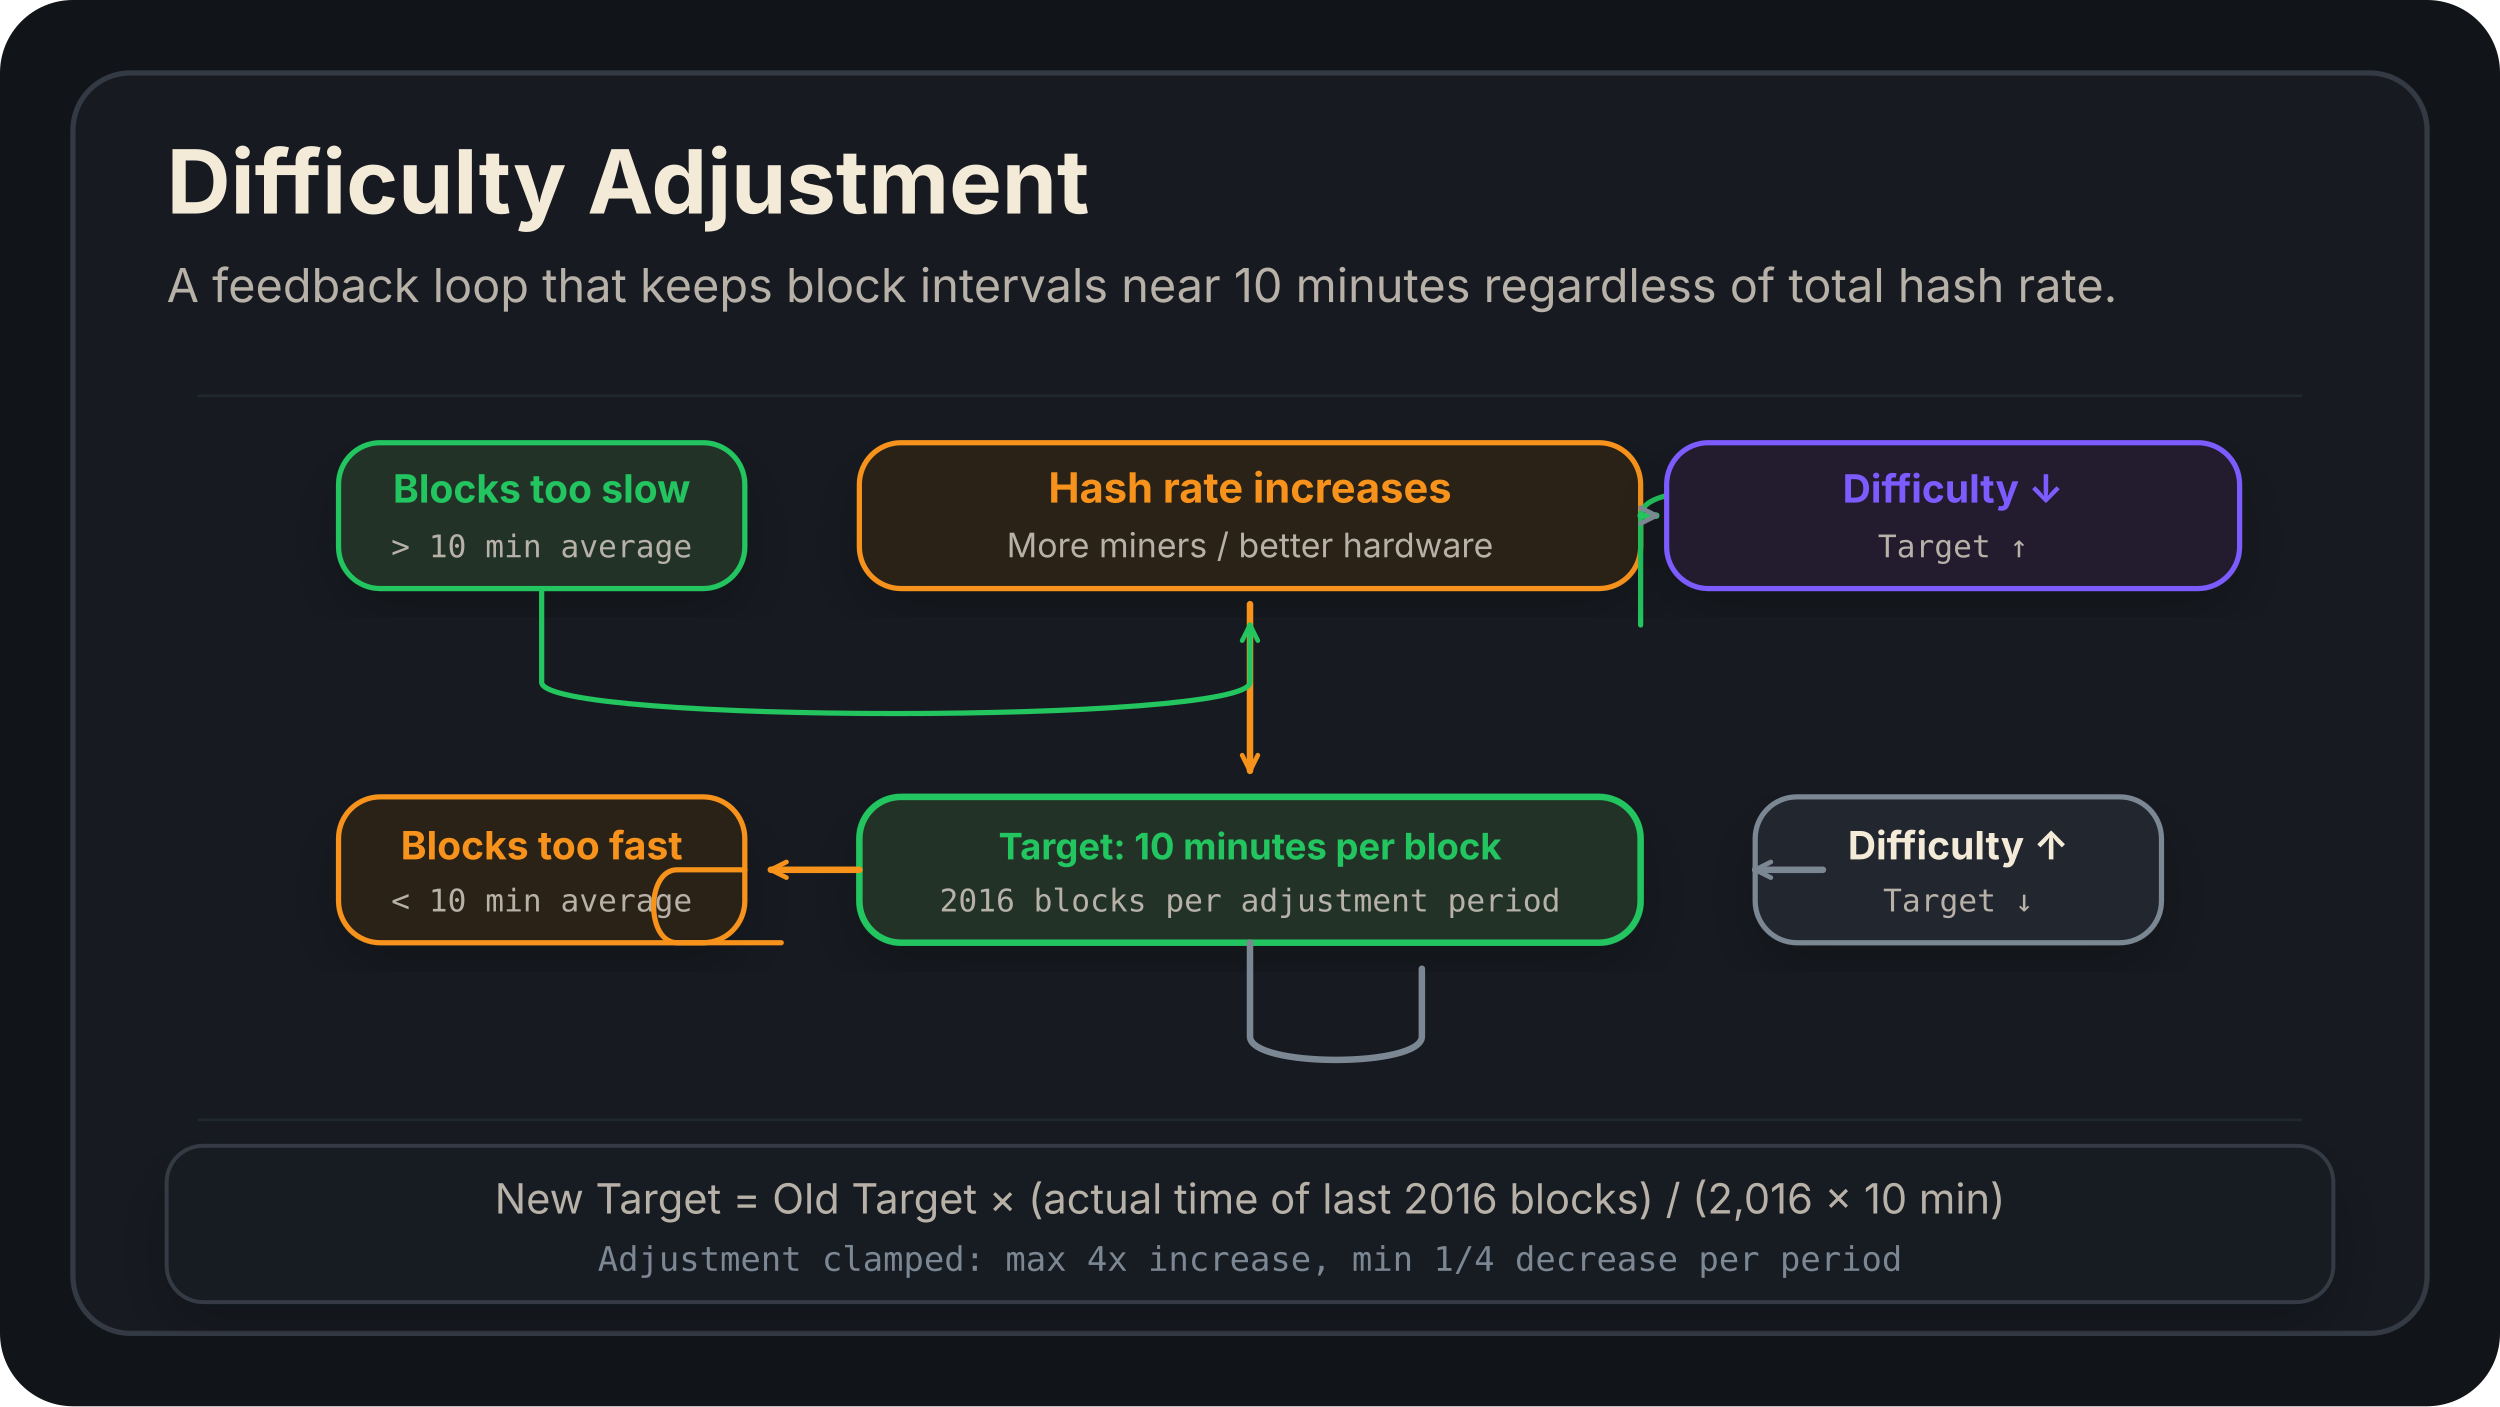
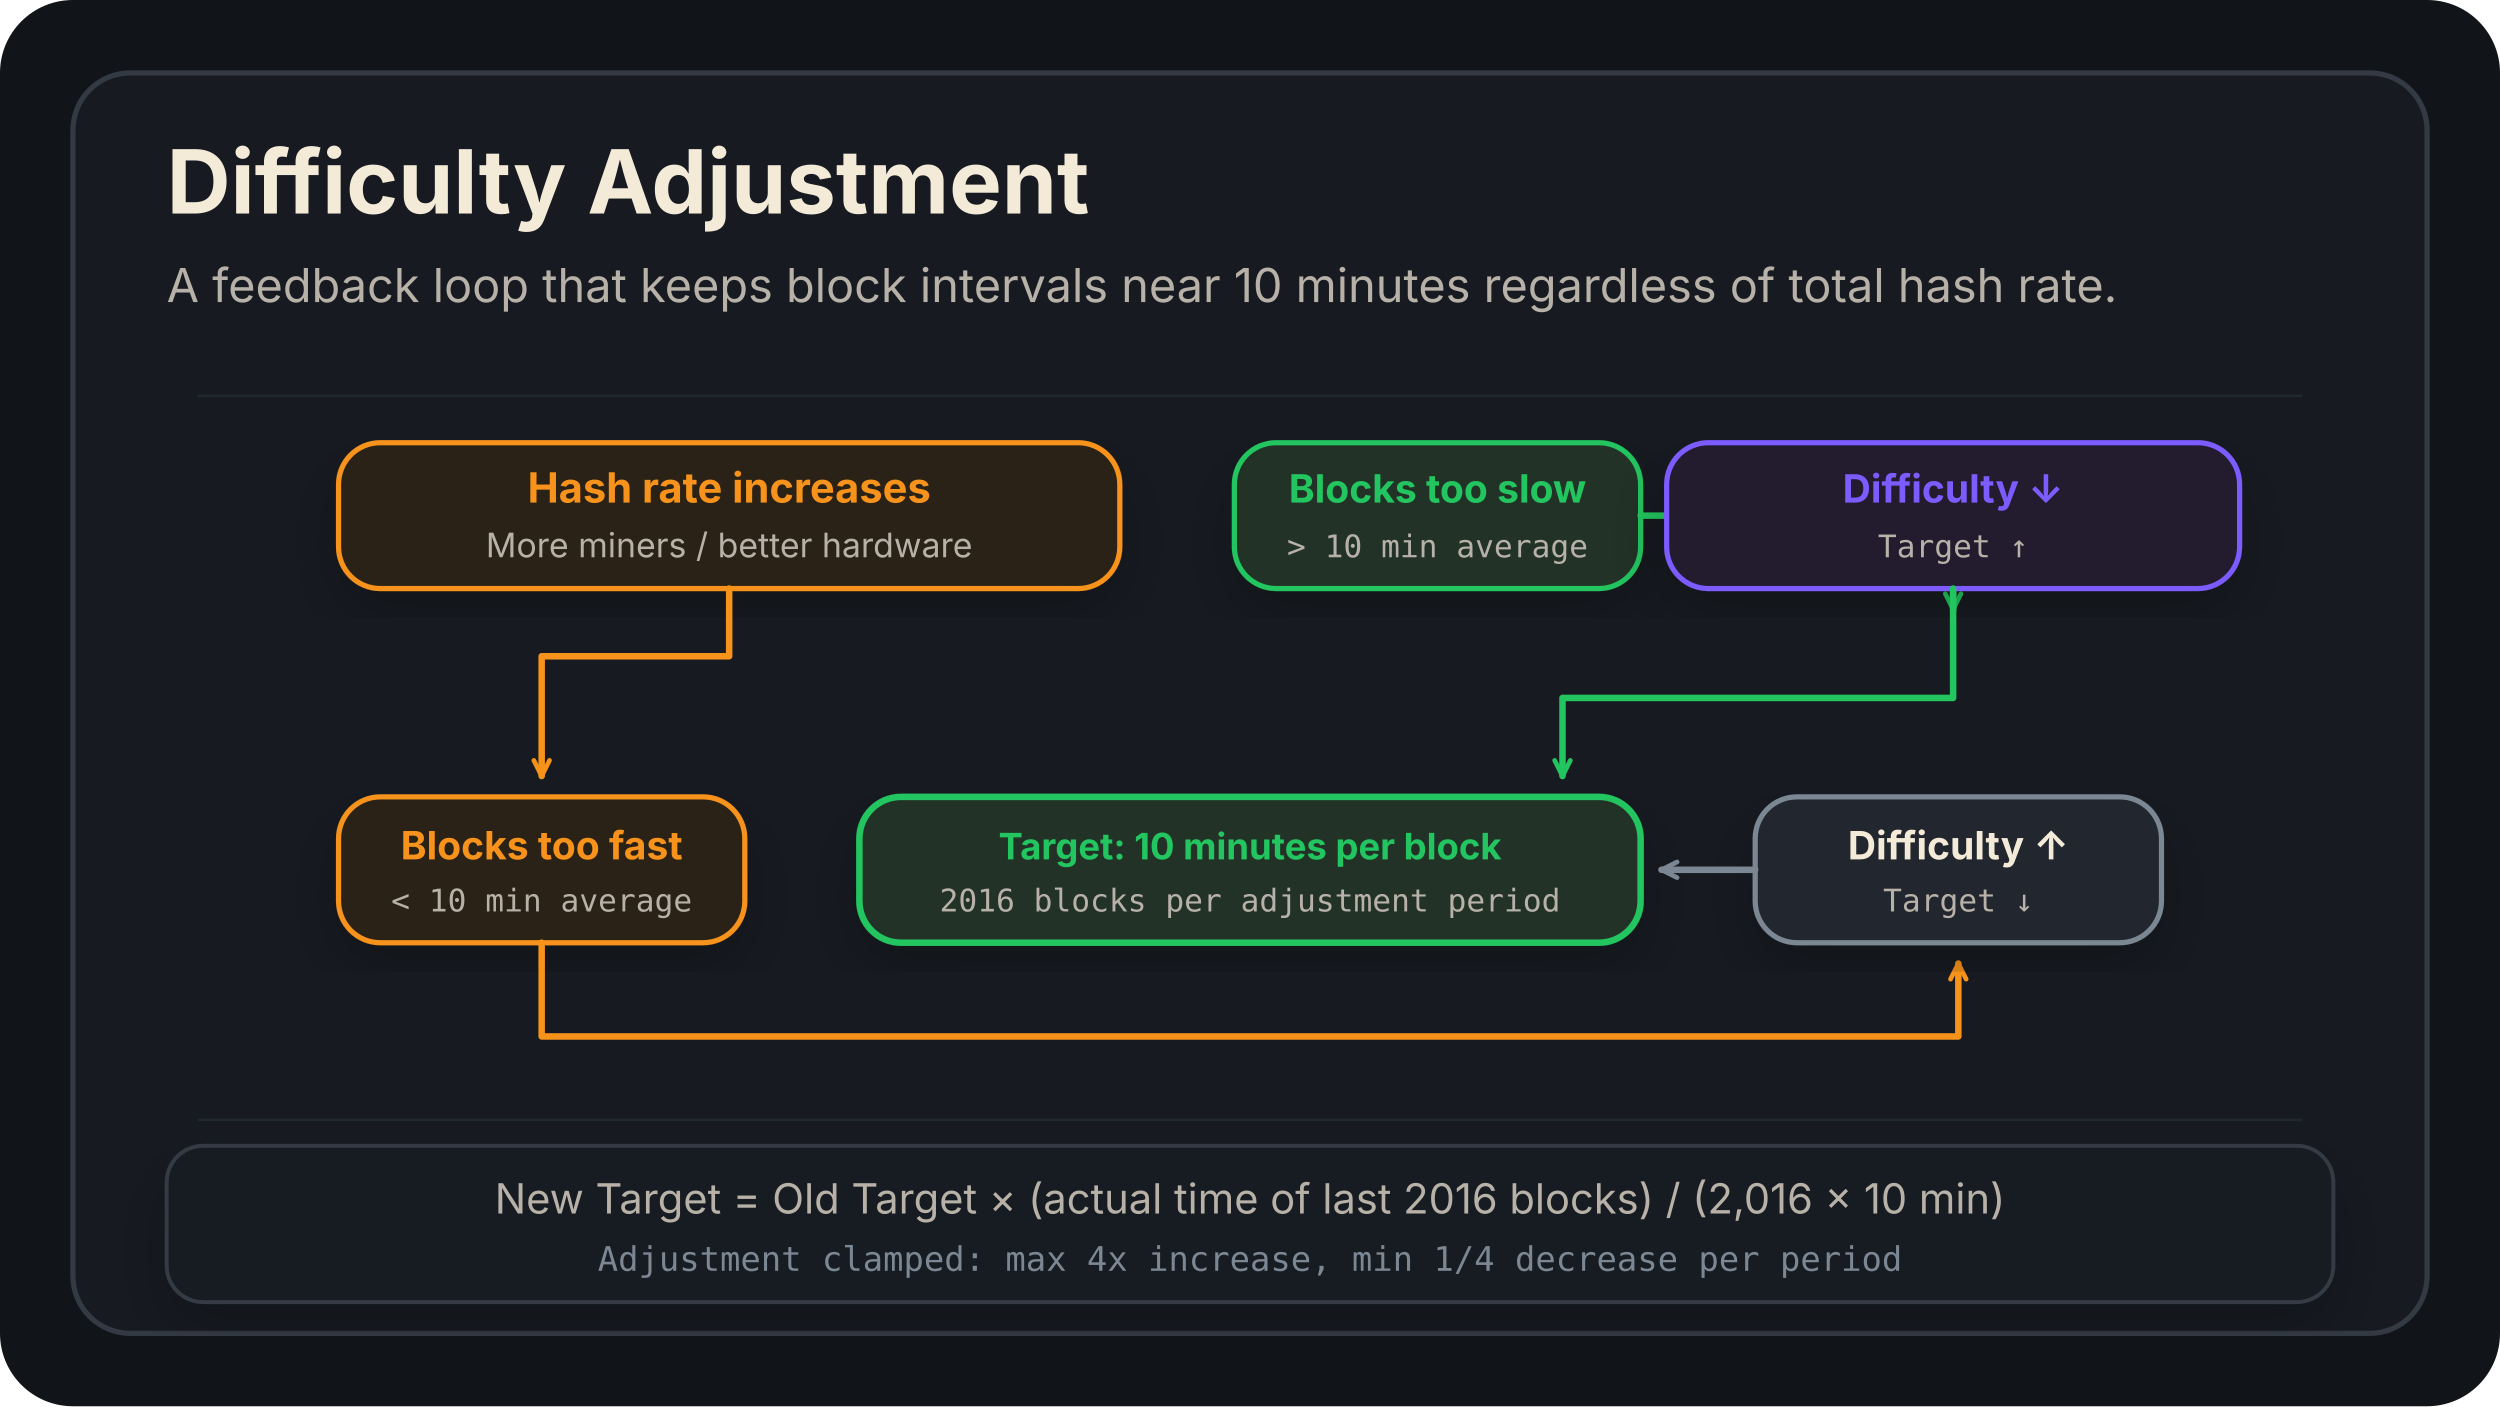
<svg xmlns="http://www.w3.org/2000/svg" width="960" height="540" viewBox="0 0 960 540" fill="none" role="img" aria-labelledby="title desc">
  <defs>
    <filter id="soft" x="-20%" y="-20%" width="140%" height="140%">
      <feDropShadow dx="0" dy="10" stdDeviation="12" flood-color="#000000" flood-opacity="0.24" />
    </filter>
    <marker id="arrow-orange" markerWidth="10" markerHeight="10" refX="8" refY="5" orient="auto" markerUnits="userSpaceOnUse">
      <path d="M2 2L8 5L2 8" fill="none" stroke="#F7931A" stroke-width="1.8" stroke-linecap="round" stroke-linejoin="round" />
    </marker>
    <marker id="arrow-green" markerWidth="10" markerHeight="10" refX="8" refY="5" orient="auto" markerUnits="userSpaceOnUse">
      <path d="M2 2L8 5L2 8" fill="none" stroke="#22C55E" stroke-width="1.8" stroke-linecap="round" stroke-linejoin="round" />
    </marker>
    <marker id="arrow-muted" markerWidth="10" markerHeight="10" refX="8" refY="5" orient="auto" markerUnits="userSpaceOnUse">
      <path d="M2 2L8 5L2 8" fill="none" stroke="#7C8794" stroke-width="1.8" stroke-linecap="round" stroke-linejoin="round" />
    </marker>
  </defs>
  <rect width="960" height="540" rx="28" fill="#111418" />
  <rect x="28" y="28" width="904" height="484" rx="22" fill="#171B21" stroke="#343A44" stroke-width="2" />
  <text x="64" y="82" fill="#F4EAD8" font-family="Inter, Arial, sans-serif" font-size="34" font-weight="700">Difficulty Adjustment</text>
  <text x="64" y="116" fill="#B7B1A8" font-family="Inter, Arial, sans-serif" font-size="18">A feedback loop that keeps block intervals near 10 minutes regardless of total hash rate.</text>
  <g stroke="#28313B" stroke-width="1" opacity="0.55">
    <path d="M76 152H884" />
    <path d="M76 430H884" />
  </g>
  <g filter="url(#soft)">
    <rect x="330" y="306" width="300" height="56" rx="16" fill="#203327" stroke="#22C55E" stroke-width="2.5" />
    <text x="480" y="330" text-anchor="middle" fill="#22C55E" font-family="Inter, Arial, sans-serif" font-size="14" font-weight="700">Target: 10 minutes per block</text>
    <text x="480" y="350" text-anchor="middle" fill="#B7B1A8" font-family="JetBrains Mono, monospace" font-size="12">2016 blocks per adjustment period</text>
  </g>
  <g filter="url(#soft)">
-     <rect x="330" y="170" width="300" height="56" rx="16" fill="#2A2116" stroke="#F7931A" stroke-width="2" />
-     <text x="480" y="193" text-anchor="middle" fill="#F7931A" font-family="Inter, Arial, sans-serif" font-size="16" font-weight="700">Hash rate increases</text>
-     <text x="480" y="214" text-anchor="middle" fill="#B7B1A8" font-family="Inter, Arial, sans-serif" font-size="13">More miners / better hardware</text>
+     <rect x="130" y="170" width="300" height="56" rx="16" fill="#2A2116" stroke="#F7931A" stroke-width="2" />
+     <text x="280" y="193" text-anchor="middle" fill="#F7931A" font-family="Inter, Arial, sans-serif" font-size="16" font-weight="700">Hash rate increases</text>
+     <text x="280" y="214" text-anchor="middle" fill="#B7B1A8" font-family="Inter, Arial, sans-serif" font-size="13">More miners / better hardware</text>
  </g>
-   <path d="M480 232V296" stroke="#F7931A" stroke-width="2.5" stroke-linecap="round" marker-end="url(#arrow-orange)" />
+   <path d="M280 226V252H208V298" stroke="#F7931A" stroke-width="2.5" fill="none" stroke-linecap="round" stroke-linejoin="round" marker-end="url(#arrow-orange)" />
  <g filter="url(#soft)">
    <rect x="130" y="306" width="156" height="56" rx="16" fill="#2A2116" stroke="#F7931A" stroke-width="2" />
    <text x="208" y="330" text-anchor="middle" fill="#F7931A" font-family="Inter, Arial, sans-serif" font-size="15" font-weight="700">Blocks too fast</text>
    <text x="208" y="350" text-anchor="middle" fill="#B7B1A8" font-family="JetBrains Mono, monospace" font-size="12">&lt; 10 min average</text>
  </g>
-   <path d="M330 334H296" stroke="#F7931A" stroke-width="2.5" stroke-linecap="round" marker-end="url(#arrow-orange)" />
+   <path d="M208 362V398H752V370" stroke="#F7931A" stroke-width="2.5" fill="none" stroke-linecap="round" stroke-linejoin="round" marker-end="url(#arrow-orange)" />
  <g filter="url(#soft)">
    <rect x="674" y="306" width="156" height="56" rx="16" fill="#20252D" stroke="#7C8794" stroke-width="2" />
    <text x="752" y="330" text-anchor="middle" fill="#F4EAD8" font-family="Inter, Arial, sans-serif" font-size="15" font-weight="700">Difficulty ↑</text>
    <text x="752" y="350" text-anchor="middle" fill="#B7B1A8" font-family="JetBrains Mono, monospace" font-size="12">Target ↓</text>
  </g>
-   <path d="M480 362V398 C480 410, 546 410, 546 398 L546 372" stroke="#7C8794" stroke-width="2.5" fill="none" stroke-linecap="round" />
-   <path d="M286 334H260 C248 334, 248 362, 260 362H300" stroke="#F7931A" stroke-width="2" fill="none" stroke-linecap="round" />
-   <path d="M700 334H674" stroke="#7C8794" stroke-width="2.5" stroke-linecap="round" marker-end="url(#arrow-muted)" />
+   <path d="M674 334H638" stroke="#7C8794" stroke-width="2.5" stroke-linecap="round" marker-end="url(#arrow-muted)" />
  <g filter="url(#soft)">
-     <rect x="130" y="170" width="156" height="56" rx="16" fill="#203327" stroke="#22C55E" stroke-width="2" />
-     <text x="208" y="193" text-anchor="middle" fill="#22C55E" font-family="Inter, Arial, sans-serif" font-size="15" font-weight="700">Blocks too slow</text>
-     <text x="208" y="214" text-anchor="middle" fill="#B7B1A8" font-family="JetBrains Mono, monospace" font-size="12">&gt; 10 min average</text>
+     <rect x="474" y="170" width="156" height="56" rx="16" fill="#203327" stroke="#22C55E" stroke-width="2" />
+     <text x="552" y="193" text-anchor="middle" fill="#22C55E" font-family="Inter, Arial, sans-serif" font-size="15" font-weight="700">Blocks too slow</text>
+     <text x="552" y="214" text-anchor="middle" fill="#B7B1A8" font-family="JetBrains Mono, monospace" font-size="12">&gt; 10 min average</text>
  </g>
-   <path d="M208 226V262 C208 278, 480 278, 480 262 V240" stroke="#22C55E" stroke-width="2" fill="none" stroke-linecap="round" marker-end="url(#arrow-green)" />
-   <path d="M674 226V198 C674 186, 630 186, 630 198 V240" stroke="#22C55E" stroke-width="2" fill="none" stroke-linecap="round" />
+   <path d="M630 198H750V234" stroke="#22C55E" stroke-width="2.5" fill="none" stroke-linecap="round" stroke-linejoin="round" marker-end="url(#arrow-green)" />
  <g filter="url(#soft)">
    <rect x="640" y="170" width="220" height="56" rx="16" fill="#201A2E" stroke="#7C5CFF" stroke-width="2" />
    <text x="750" y="193" text-anchor="middle" fill="#7C5CFF" font-family="Inter, Arial, sans-serif" font-size="15" font-weight="700">Difficulty ↓</text>
    <text x="750" y="214" text-anchor="middle" fill="#B7B1A8" font-family="JetBrains Mono, monospace" font-size="12">Target ↑</text>
  </g>
-   <path d="M630 198H636" stroke="#22C55E" stroke-width="2.5" stroke-linecap="round" marker-end="url(#arrow-muted)" />
+   <path d="M750 226V268H600V298" stroke="#22C55E" stroke-width="2.5" fill="none" stroke-linecap="round" stroke-linejoin="round" marker-end="url(#arrow-green)" />
  <g filter="url(#soft)">
    <rect x="64" y="440" width="832" height="60" rx="14" fill="#171B21" stroke="#343A44" stroke-width="1.5" />
    <text x="480" y="466" text-anchor="middle" fill="#B7B1A8" font-family="Inter, Arial, sans-serif" font-size="16">
      New Target = Old Target × (actual time of last 2016 blocks) / (2,016 × 10 min)
    </text>
    <text x="480" y="488" text-anchor="middle" fill="#7C8794" font-family="JetBrains Mono, monospace" font-size="13">
      Adjustment clamped: max 4x increase, min 1/4 decrease per period
    </text>
  </g>
</svg>
